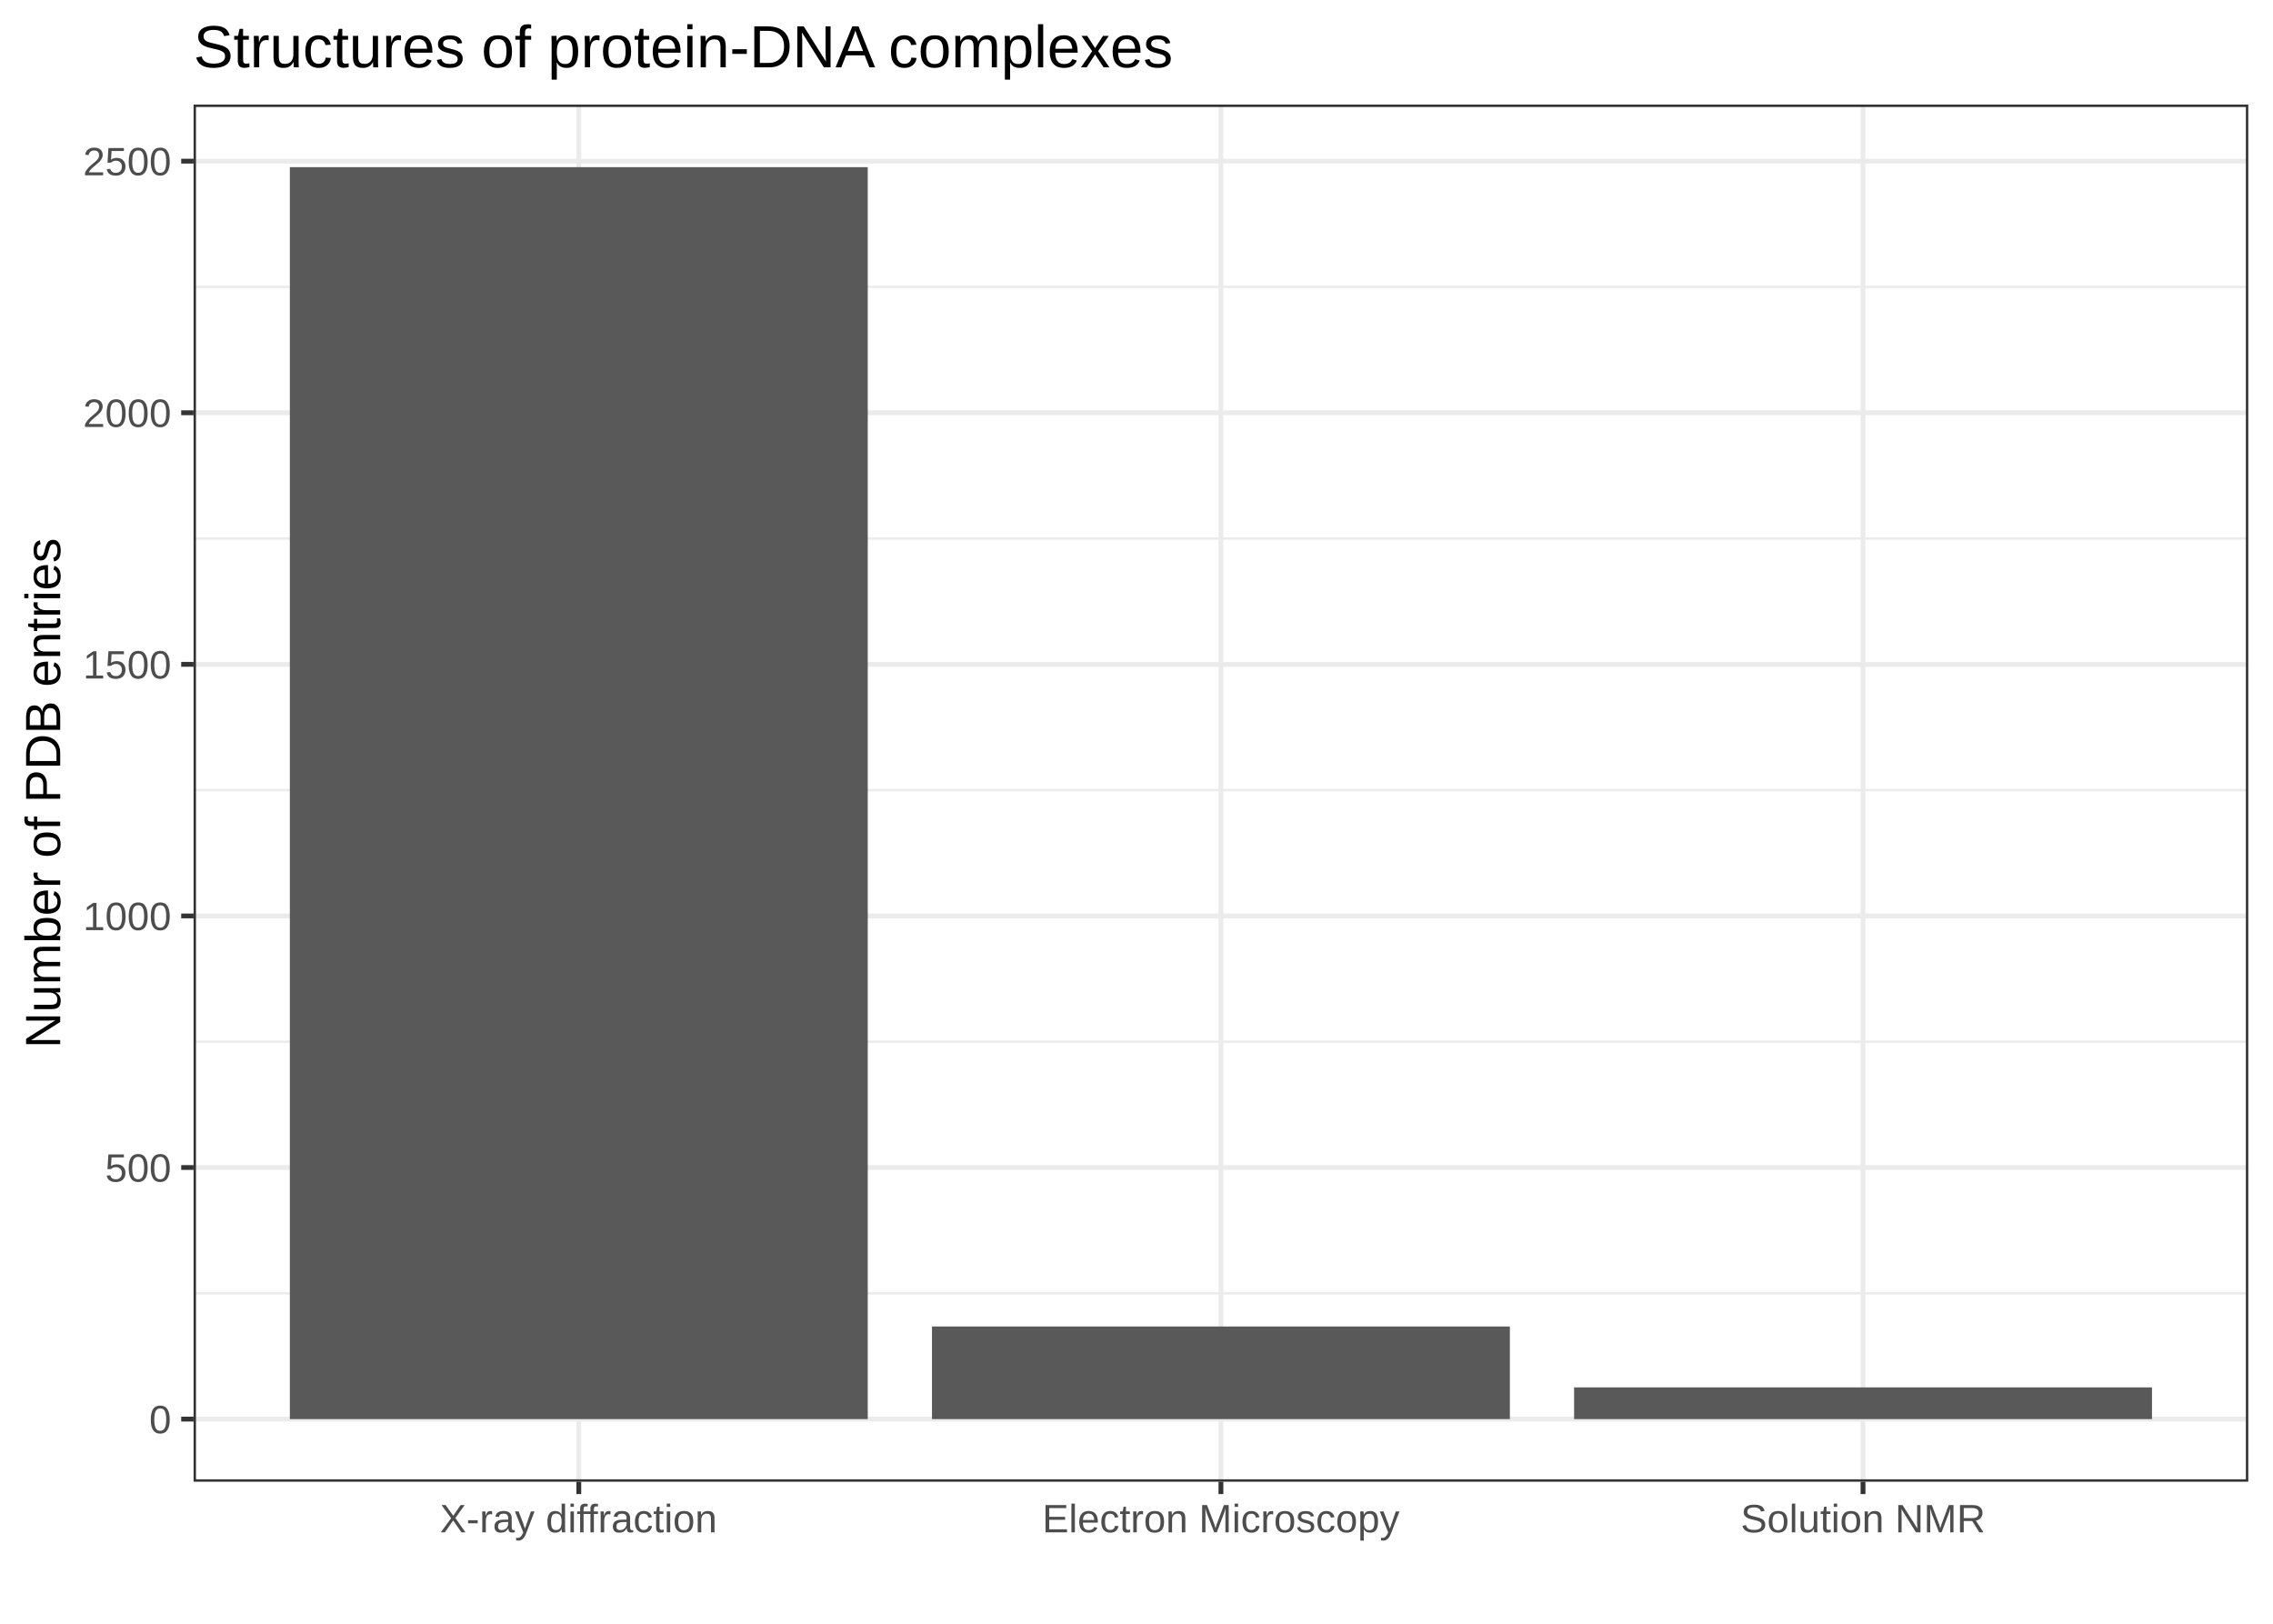
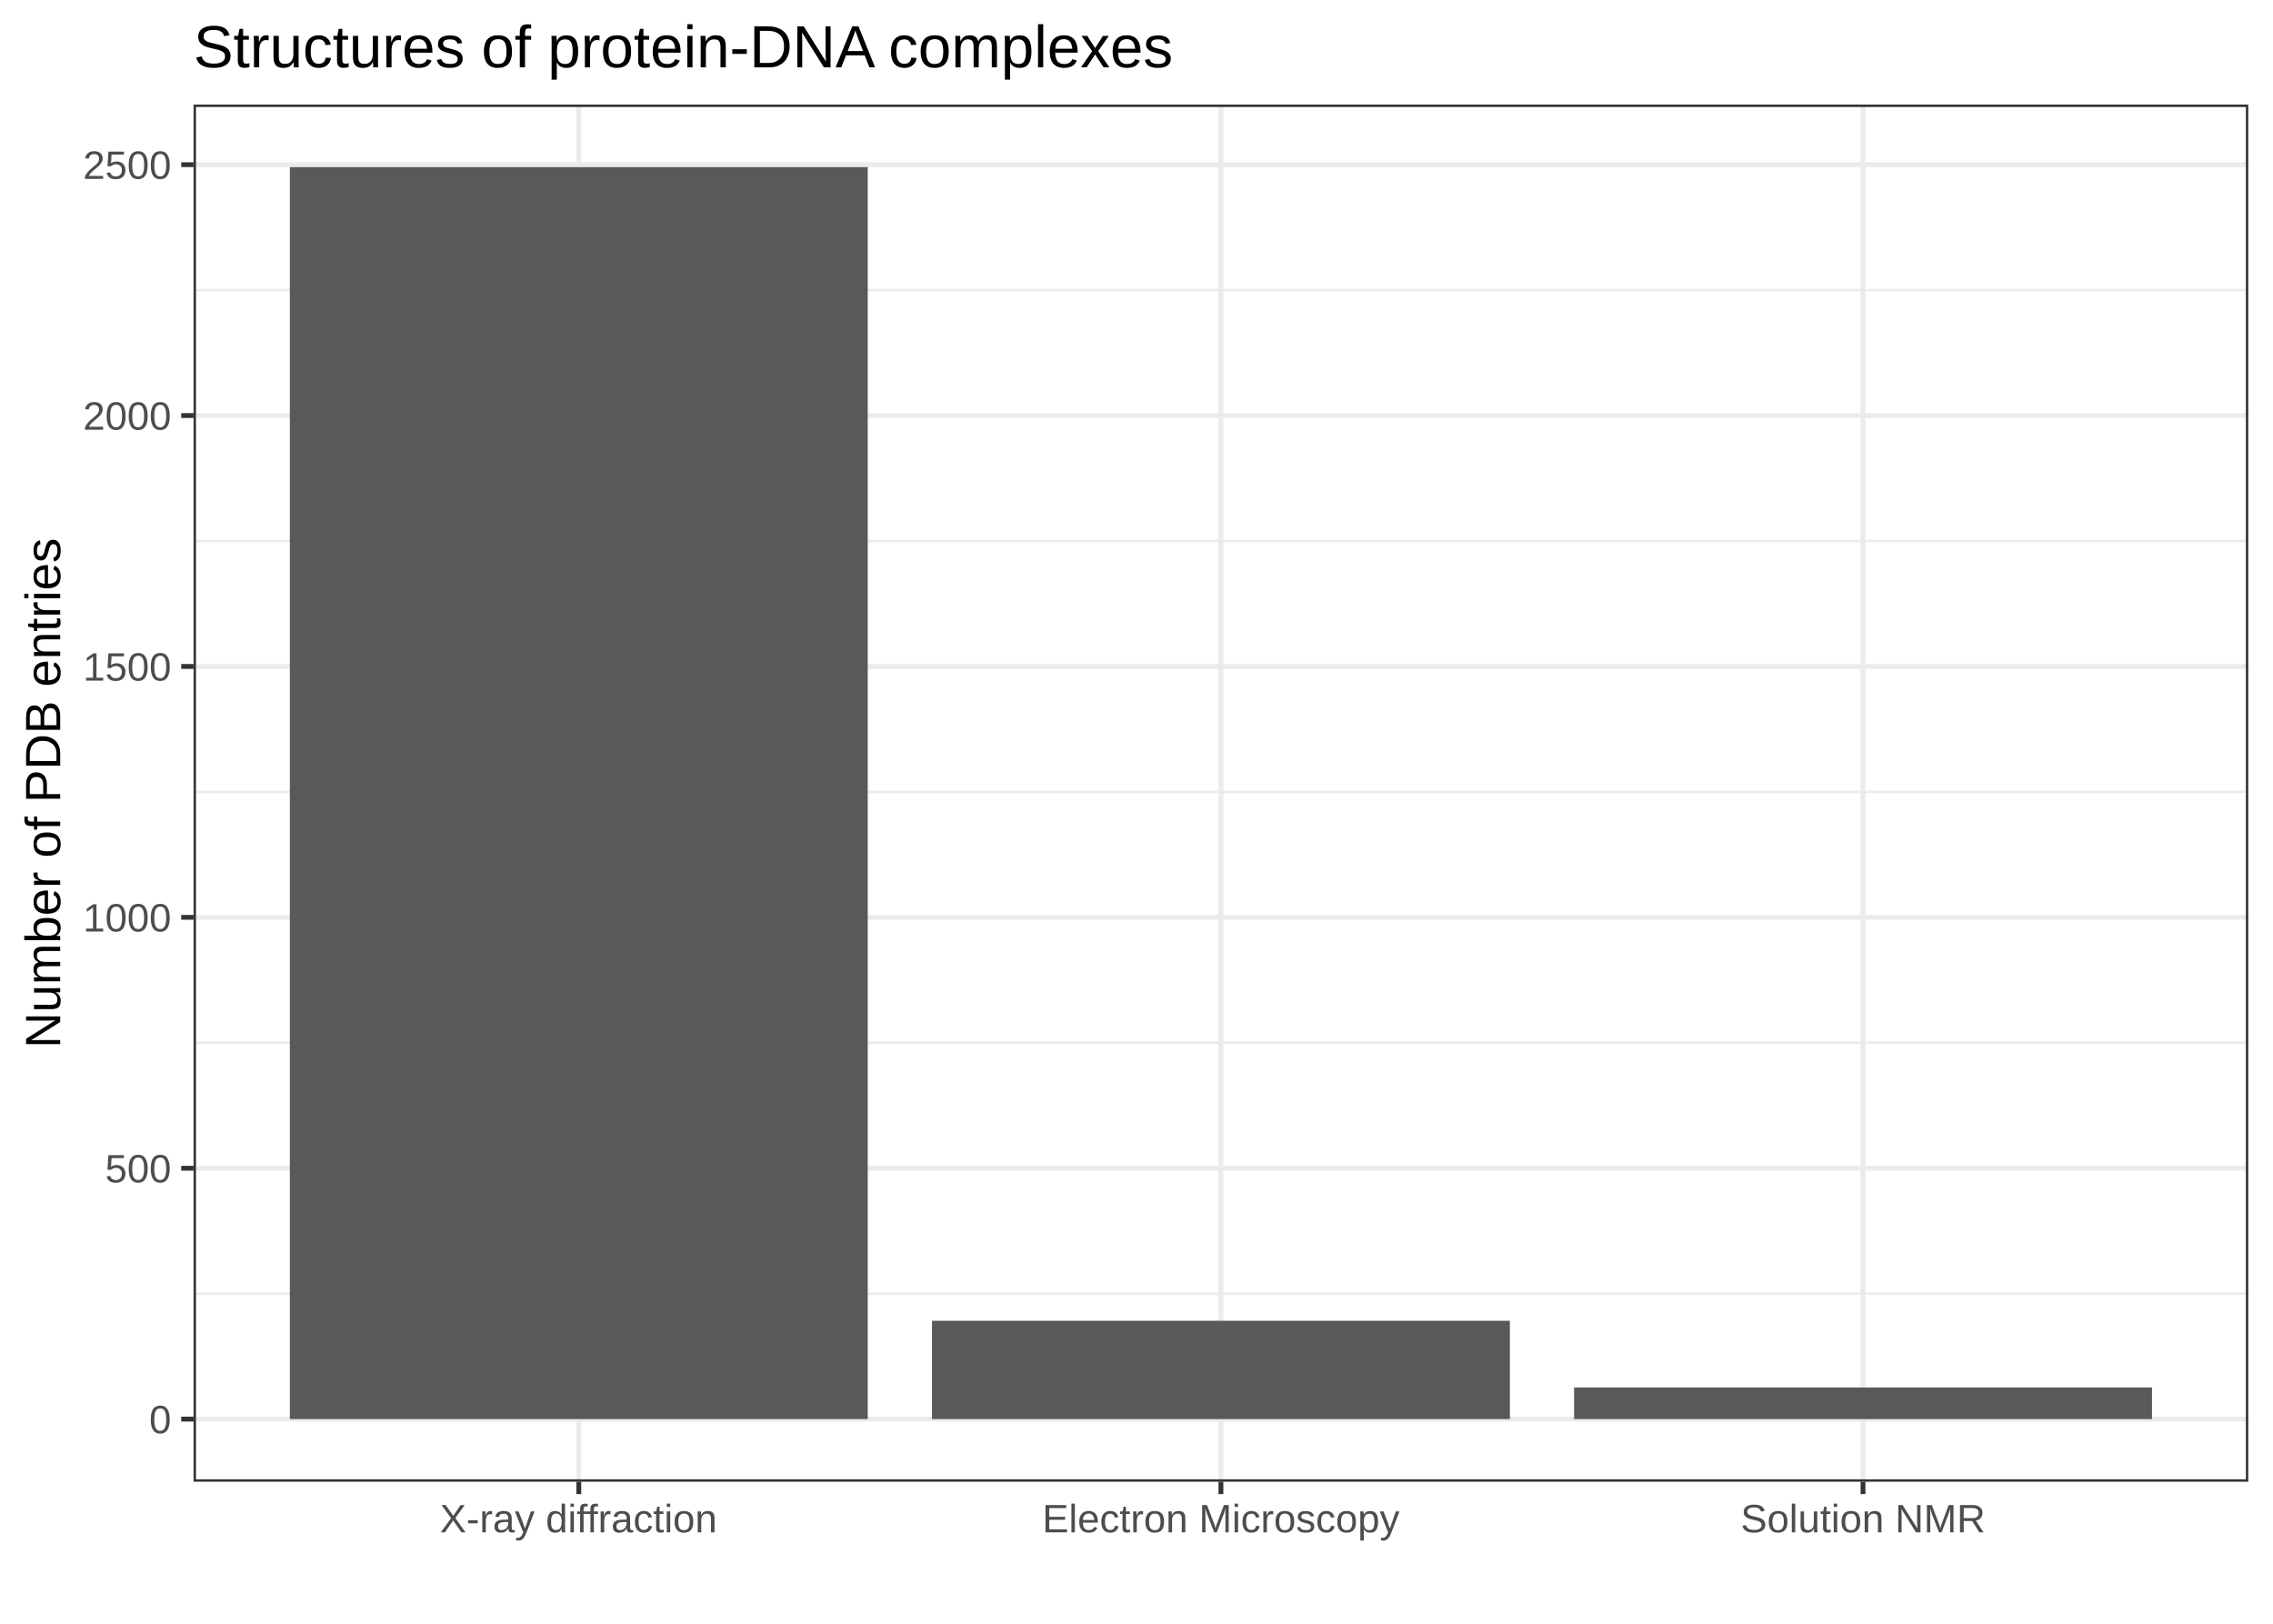
<svg xmlns="http://www.w3.org/2000/svg" viewBox="0 0 504.00 360.00">
  <defs>
    <style type="text/css">
    line, polyline, polygon, path, rect, circle {
      fill: none;
      stroke: #000000;
      stroke-linecap: round;
      stroke-linejoin: round;
      stroke-miterlimit: 10.00;
    }
  </style>
  </defs>
  <rect width="100%" height="100%" style="stroke: none; fill: #FFFFFF;" />
  <rect x="-0" y="0" width="504.00" height="360.00" style="stroke-width: 1.07; stroke: #FFFFFF; fill: #FFFFFF;" />
  <defs>
    <clipPath id="cpNDIuOTJ8NDk4LjUyfDMyOC41MXwyMy4xOQ==">
      <rect x="42.92" y="23.19" width="455.60" height="305.32" />
    </clipPath>
  </defs>
  <rect x="42.92" y="23.19" width="455.60" height="305.32" style="stroke-width: 1.07; stroke: none; fill: #FFFFFF;" clip-path="url(#cpNDIuOTJ8NDk4LjUyfDMyOC41MXwyMy4xOQ==)" />
-   <polyline points="42.92,286.74 498.52,286.74 " style="stroke-width: 0.53; stroke: #EBEBEB; stroke-linecap: butt;" clip-path="url(#cpNDIuOTJ8NDk4LjUyfDMyOC41MXwyMy4xOQ==)" />
-   <polyline points="42.92,230.96 498.52,230.96 " style="stroke-width: 0.53; stroke: #EBEBEB; stroke-linecap: butt;" clip-path="url(#cpNDIuOTJ8NDk4LjUyfDMyOC41MXwyMy4xOQ==)" />
-   <polyline points="42.92,175.18 498.52,175.18 " style="stroke-width: 0.53; stroke: #EBEBEB; stroke-linecap: butt;" clip-path="url(#cpNDIuOTJ8NDk4LjUyfDMyOC41MXwyMy4xOQ==)" />
-   <polyline points="42.92,119.40 498.52,119.40 " style="stroke-width: 0.53; stroke: #EBEBEB; stroke-linecap: butt;" clip-path="url(#cpNDIuOTJ8NDk4LjUyfDMyOC41MXwyMy4xOQ==)" />
-   <polyline points="42.92,63.62 498.52,63.62 " style="stroke-width: 0.53; stroke: #EBEBEB; stroke-linecap: butt;" clip-path="url(#cpNDIuOTJ8NDk4LjUyfDMyOC41MXwyMy4xOQ==)" />
+   <polyline points="42.92,286.82 498.52,286.82 " style="stroke-width: 0.53; stroke: #EBEBEB; stroke-linecap: butt;" clip-path="url(#cpNDIuOTJ8NDk4LjUyfDMyOC41MXwyMy4xOQ==)" />
+   <polyline points="42.92,231.19 498.52,231.19 " style="stroke-width: 0.53; stroke: #EBEBEB; stroke-linecap: butt;" clip-path="url(#cpNDIuOTJ8NDk4LjUyfDMyOC41MXwyMy4xOQ==)" />
+   <polyline points="42.92,175.57 498.52,175.57 " style="stroke-width: 0.53; stroke: #EBEBEB; stroke-linecap: butt;" clip-path="url(#cpNDIuOTJ8NDk4LjUyfDMyOC41MXwyMy4xOQ==)" />
+   <polyline points="42.92,119.94 498.52,119.94 " style="stroke-width: 0.53; stroke: #EBEBEB; stroke-linecap: butt;" clip-path="url(#cpNDIuOTJ8NDk4LjUyfDMyOC41MXwyMy4xOQ==)" />
+   <polyline points="42.92,64.32 498.52,64.32 " style="stroke-width: 0.53; stroke: #EBEBEB; stroke-linecap: butt;" clip-path="url(#cpNDIuOTJ8NDk4LjUyfDMyOC41MXwyMy4xOQ==)" />
  <polyline points="42.92,314.63 498.52,314.63 " style="stroke-width: 1.07; stroke: #EBEBEB; stroke-linecap: butt;" clip-path="url(#cpNDIuOTJ8NDk4LjUyfDMyOC41MXwyMy4xOQ==)" />
-   <polyline points="42.92,258.85 498.52,258.85 " style="stroke-width: 1.07; stroke: #EBEBEB; stroke-linecap: butt;" clip-path="url(#cpNDIuOTJ8NDk4LjUyfDMyOC41MXwyMy4xOQ==)" />
-   <polyline points="42.92,203.07 498.52,203.07 " style="stroke-width: 1.07; stroke: #EBEBEB; stroke-linecap: butt;" clip-path="url(#cpNDIuOTJ8NDk4LjUyfDMyOC41MXwyMy4xOQ==)" />
-   <polyline points="42.92,147.29 498.52,147.29 " style="stroke-width: 1.07; stroke: #EBEBEB; stroke-linecap: butt;" clip-path="url(#cpNDIuOTJ8NDk4LjUyfDMyOC41MXwyMy4xOQ==)" />
-   <polyline points="42.92,91.51 498.52,91.51 " style="stroke-width: 1.07; stroke: #EBEBEB; stroke-linecap: butt;" clip-path="url(#cpNDIuOTJ8NDk4LjUyfDMyOC41MXwyMy4xOQ==)" />
-   <polyline points="42.92,35.73 498.52,35.73 " style="stroke-width: 1.07; stroke: #EBEBEB; stroke-linecap: butt;" clip-path="url(#cpNDIuOTJ8NDk4LjUyfDMyOC41MXwyMy4xOQ==)" />
+   <polyline points="42.92,259.01 498.52,259.01 " style="stroke-width: 1.07; stroke: #EBEBEB; stroke-linecap: butt;" clip-path="url(#cpNDIuOTJ8NDk4LjUyfDMyOC41MXwyMy4xOQ==)" />
+   <polyline points="42.92,203.38 498.52,203.38 " style="stroke-width: 1.07; stroke: #EBEBEB; stroke-linecap: butt;" clip-path="url(#cpNDIuOTJ8NDk4LjUyfDMyOC41MXwyMy4xOQ==)" />
+   <polyline points="42.92,147.76 498.52,147.76 " style="stroke-width: 1.07; stroke: #EBEBEB; stroke-linecap: butt;" clip-path="url(#cpNDIuOTJ8NDk4LjUyfDMyOC41MXwyMy4xOQ==)" />
+   <polyline points="42.92,92.13 498.52,92.13 " style="stroke-width: 1.07; stroke: #EBEBEB; stroke-linecap: butt;" clip-path="url(#cpNDIuOTJ8NDk4LjUyfDMyOC41MXwyMy4xOQ==)" />
+   <polyline points="42.92,36.51 498.52,36.51 " style="stroke-width: 1.07; stroke: #EBEBEB; stroke-linecap: butt;" clip-path="url(#cpNDIuOTJ8NDk4LjUyfDMyOC41MXwyMy4xOQ==)" />
  <polyline points="128.34,328.51 128.34,23.19 " style="stroke-width: 1.07; stroke: #EBEBEB; stroke-linecap: butt;" clip-path="url(#cpNDIuOTJ8NDk4LjUyfDMyOC41MXwyMy4xOQ==)" />
  <polyline points="270.72,328.51 270.72,23.19 " style="stroke-width: 1.07; stroke: #EBEBEB; stroke-linecap: butt;" clip-path="url(#cpNDIuOTJ8NDk4LjUyfDMyOC41MXwyMy4xOQ==)" />
  <polyline points="413.09,328.51 413.09,23.19 " style="stroke-width: 1.07; stroke: #EBEBEB; stroke-linecap: butt;" clip-path="url(#cpNDIuOTJ8NDk4LjUyfDMyOC41MXwyMy4xOQ==)" />
  <rect x="64.27" y="37.06" width="128.14" height="277.57" style="stroke-width: 1.07; stroke: none; stroke-linecap: square; stroke-linejoin: miter; fill: #595959;" clip-path="url(#cpNDIuOTJ8NDk4LjUyfDMyOC41MXwyMy4xOQ==)" />
-   <rect x="206.65" y="294.10" width="128.14" height="20.53" style="stroke-width: 1.07; stroke: none; stroke-linecap: square; stroke-linejoin: miter; fill: #595959;" clip-path="url(#cpNDIuOTJ8NDk4LjUyfDMyOC41MXwyMy4xOQ==)" />
-   <rect x="349.03" y="307.60" width="128.14" height="7.03" style="stroke-width: 1.07; stroke: none; stroke-linecap: square; stroke-linejoin: miter; fill: #595959;" clip-path="url(#cpNDIuOTJ8NDk4LjUyfDMyOC41MXwyMy4xOQ==)" />
+   <rect x="206.65" y="292.83" width="128.14" height="21.80" style="stroke-width: 1.07; stroke: none; stroke-linecap: square; stroke-linejoin: miter; fill: #595959;" clip-path="url(#cpNDIuOTJ8NDk4LjUyfDMyOC41MXwyMy4xOQ==)" />
+   <rect x="349.03" y="307.62" width="128.14" height="7.01" style="stroke-width: 1.07; stroke: none; stroke-linecap: square; stroke-linejoin: miter; fill: #595959;" clip-path="url(#cpNDIuOTJ8NDk4LjUyfDMyOC41MXwyMy4xOQ==)" />
  <rect x="42.92" y="23.19" width="455.60" height="305.32" style="stroke-width: 1.07; stroke: #333333;" clip-path="url(#cpNDIuOTJ8NDk4LjUyfDMyOC41MXwyMy4xOQ==)" />
  <defs>
    <clipPath id="cpMC4wMHw1MDQuMDB8MzYwLjAwfDAuMDA=">
      <rect x="0.00" y="0.00" width="504.00" height="360.00" />
    </clipPath>
  </defs>
  <g clip-path="url(#cpMC4wMHw1MDQuMDB8MzYwLjAwfDAuMDA=)">
    <text x="33.09" y="317.78" style="font-size: 8.80px; fill: #4D4D4D; font-family: Arial;" textLength="4.89px" lengthAdjust="spacingAndGlyphs">0</text>
  </g>
  <g clip-path="url(#cpMC4wMHw1MDQuMDB8MzYwLjAwfDAuMDA=)">
-     <text x="23.30" y="262.00" style="font-size: 8.80px; fill: #4D4D4D; font-family: Arial;" textLength="14.68px" lengthAdjust="spacingAndGlyphs">500</text>
+     <text x="23.30" y="262.16" style="font-size: 8.80px; fill: #4D4D4D; font-family: Arial;" textLength="14.68px" lengthAdjust="spacingAndGlyphs">500</text>
  </g>
  <g clip-path="url(#cpMC4wMHw1MDQuMDB8MzYwLjAwfDAuMDA=)">
-     <text x="18.41" y="206.22" style="font-size: 8.80px; fill: #4D4D4D; font-family: Arial;" textLength="19.58px" lengthAdjust="spacingAndGlyphs">1000</text>
+     <text x="18.41" y="206.53" style="font-size: 8.80px; fill: #4D4D4D; font-family: Arial;" textLength="19.58px" lengthAdjust="spacingAndGlyphs">1000</text>
  </g>
  <g clip-path="url(#cpMC4wMHw1MDQuMDB8MzYwLjAwfDAuMDA=)">
-     <text x="18.41" y="150.44" style="font-size: 8.80px; fill: #4D4D4D; font-family: Arial;" textLength="19.58px" lengthAdjust="spacingAndGlyphs">1500</text>
+     <text x="18.41" y="150.91" style="font-size: 8.80px; fill: #4D4D4D; font-family: Arial;" textLength="19.58px" lengthAdjust="spacingAndGlyphs">1500</text>
  </g>
  <g clip-path="url(#cpMC4wMHw1MDQuMDB8MzYwLjAwfDAuMDA=)">
-     <text x="18.41" y="94.66" style="font-size: 8.80px; fill: #4D4D4D; font-family: Arial;" textLength="19.58px" lengthAdjust="spacingAndGlyphs">2000</text>
+     <text x="18.41" y="95.28" style="font-size: 8.80px; fill: #4D4D4D; font-family: Arial;" textLength="19.58px" lengthAdjust="spacingAndGlyphs">2000</text>
  </g>
  <g clip-path="url(#cpMC4wMHw1MDQuMDB8MzYwLjAwfDAuMDA=)">
-     <text x="18.41" y="38.87" style="font-size: 8.80px; fill: #4D4D4D; font-family: Arial;" textLength="19.58px" lengthAdjust="spacingAndGlyphs">2500</text>
+     <text x="18.41" y="39.66" style="font-size: 8.80px; fill: #4D4D4D; font-family: Arial;" textLength="19.58px" lengthAdjust="spacingAndGlyphs">2500</text>
  </g>
  <polyline points="40.18,314.63 42.92,314.63 " style="stroke-width: 1.07; stroke: #333333; stroke-linecap: butt;" clip-path="url(#cpMC4wMHw1MDQuMDB8MzYwLjAwfDAuMDA=)" />
-   <polyline points="40.18,258.85 42.92,258.85 " style="stroke-width: 1.07; stroke: #333333; stroke-linecap: butt;" clip-path="url(#cpMC4wMHw1MDQuMDB8MzYwLjAwfDAuMDA=)" />
-   <polyline points="40.18,203.07 42.92,203.07 " style="stroke-width: 1.07; stroke: #333333; stroke-linecap: butt;" clip-path="url(#cpMC4wMHw1MDQuMDB8MzYwLjAwfDAuMDA=)" />
-   <polyline points="40.18,147.29 42.92,147.29 " style="stroke-width: 1.07; stroke: #333333; stroke-linecap: butt;" clip-path="url(#cpMC4wMHw1MDQuMDB8MzYwLjAwfDAuMDA=)" />
-   <polyline points="40.18,91.51 42.92,91.51 " style="stroke-width: 1.07; stroke: #333333; stroke-linecap: butt;" clip-path="url(#cpMC4wMHw1MDQuMDB8MzYwLjAwfDAuMDA=)" />
-   <polyline points="40.18,35.73 42.92,35.73 " style="stroke-width: 1.07; stroke: #333333; stroke-linecap: butt;" clip-path="url(#cpMC4wMHw1MDQuMDB8MzYwLjAwfDAuMDA=)" />
+   <polyline points="40.18,259.01 42.92,259.01 " style="stroke-width: 1.07; stroke: #333333; stroke-linecap: butt;" clip-path="url(#cpMC4wMHw1MDQuMDB8MzYwLjAwfDAuMDA=)" />
+   <polyline points="40.18,203.38 42.92,203.38 " style="stroke-width: 1.07; stroke: #333333; stroke-linecap: butt;" clip-path="url(#cpMC4wMHw1MDQuMDB8MzYwLjAwfDAuMDA=)" />
+   <polyline points="40.18,147.76 42.92,147.76 " style="stroke-width: 1.07; stroke: #333333; stroke-linecap: butt;" clip-path="url(#cpMC4wMHw1MDQuMDB8MzYwLjAwfDAuMDA=)" />
+   <polyline points="40.18,92.13 42.92,92.13 " style="stroke-width: 1.07; stroke: #333333; stroke-linecap: butt;" clip-path="url(#cpMC4wMHw1MDQuMDB8MzYwLjAwfDAuMDA=)" />
+   <polyline points="40.18,36.51 42.92,36.51 " style="stroke-width: 1.07; stroke: #333333; stroke-linecap: butt;" clip-path="url(#cpMC4wMHw1MDQuMDB8MzYwLjAwfDAuMDA=)" />
  <polyline points="128.34,331.25 128.34,328.51 " style="stroke-width: 1.07; stroke: #333333; stroke-linecap: butt;" clip-path="url(#cpMC4wMHw1MDQuMDB8MzYwLjAwfDAuMDA=)" />
  <polyline points="270.72,331.25 270.72,328.51 " style="stroke-width: 1.07; stroke: #333333; stroke-linecap: butt;" clip-path="url(#cpMC4wMHw1MDQuMDB8MzYwLjAwfDAuMDA=)" />
  <polyline points="413.09,331.25 413.09,328.51 " style="stroke-width: 1.07; stroke: #333333; stroke-linecap: butt;" clip-path="url(#cpMC4wMHw1MDQuMDB8MzYwLjAwfDAuMDA=)" />
  <g clip-path="url(#cpMC4wMHw1MDQuMDB8MzYwLjAwfDAuMDA=)">
    <text x="97.53" y="339.74" style="font-size: 8.80px; fill: #4D4D4D; font-family: Arial;" textLength="61.62px" lengthAdjust="spacingAndGlyphs">X-ray diffraction</text>
  </g>
  <g clip-path="url(#cpMC4wMHw1MDQuMDB8MzYwLjAwfDAuMDA=)">
    <text x="231.11" y="339.74" style="font-size: 8.80px; fill: #4D4D4D; font-family: Arial;" textLength="79.23px" lengthAdjust="spacingAndGlyphs">Electron Microscopy</text>
  </g>
  <g clip-path="url(#cpMC4wMHw1MDQuMDB8MzYwLjAwfDAuMDA=)">
    <text x="385.95" y="339.74" style="font-size: 8.80px; fill: #4D4D4D; font-family: Arial;" textLength="54.29px" lengthAdjust="spacingAndGlyphs">Solution NMR</text>
  </g>
  <g clip-path="url(#cpMC4wMHw1MDQuMDB8MzYwLjAwfDAuMDA=)">
    <text transform="translate(13.35,232.40) rotate(-90)" style="font-size: 11.00px; font-family: Arial;" textLength="113.10px" lengthAdjust="spacingAndGlyphs">Number of PDB entries</text>
  </g>
  <g clip-path="url(#cpMC4wMHw1MDQuMDB8MzYwLjAwfDAuMDA=)">
    <text x="42.92" y="14.93" style="font-size: 13.20px; font-family: Arial;" textLength="217.88px" lengthAdjust="spacingAndGlyphs">Structures of protein-DNA complexes</text>
  </g>
</svg>
